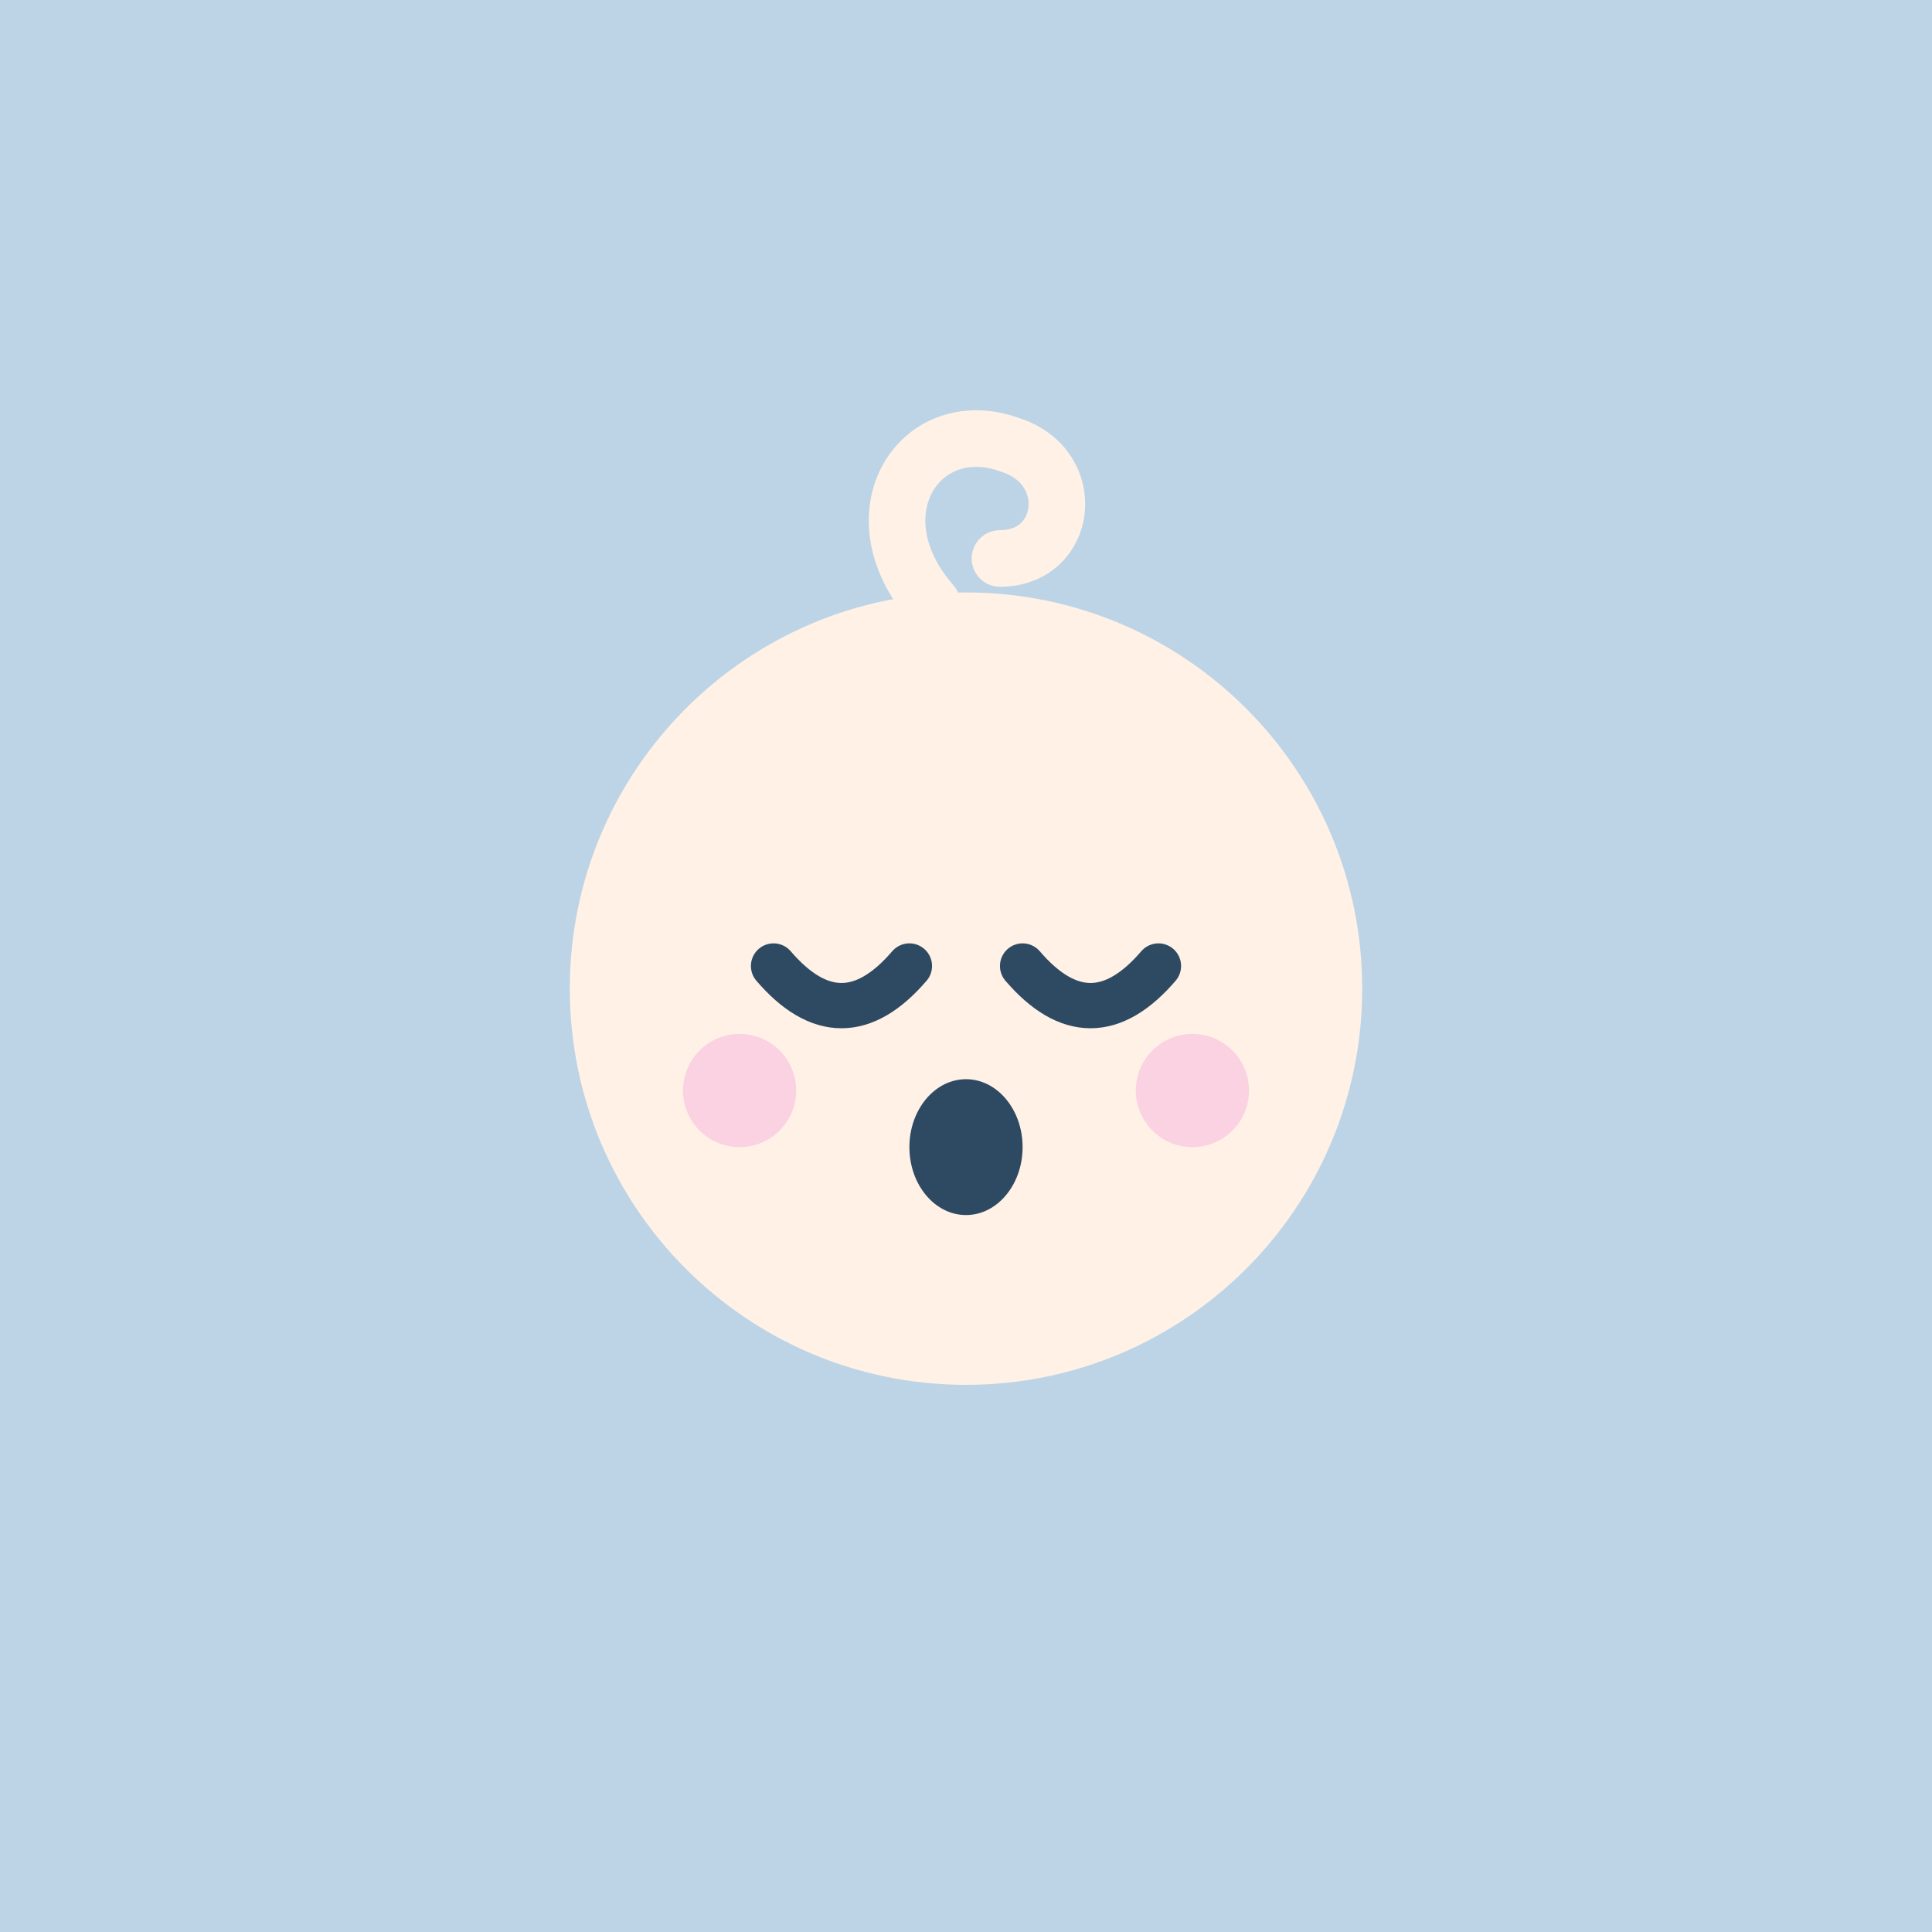
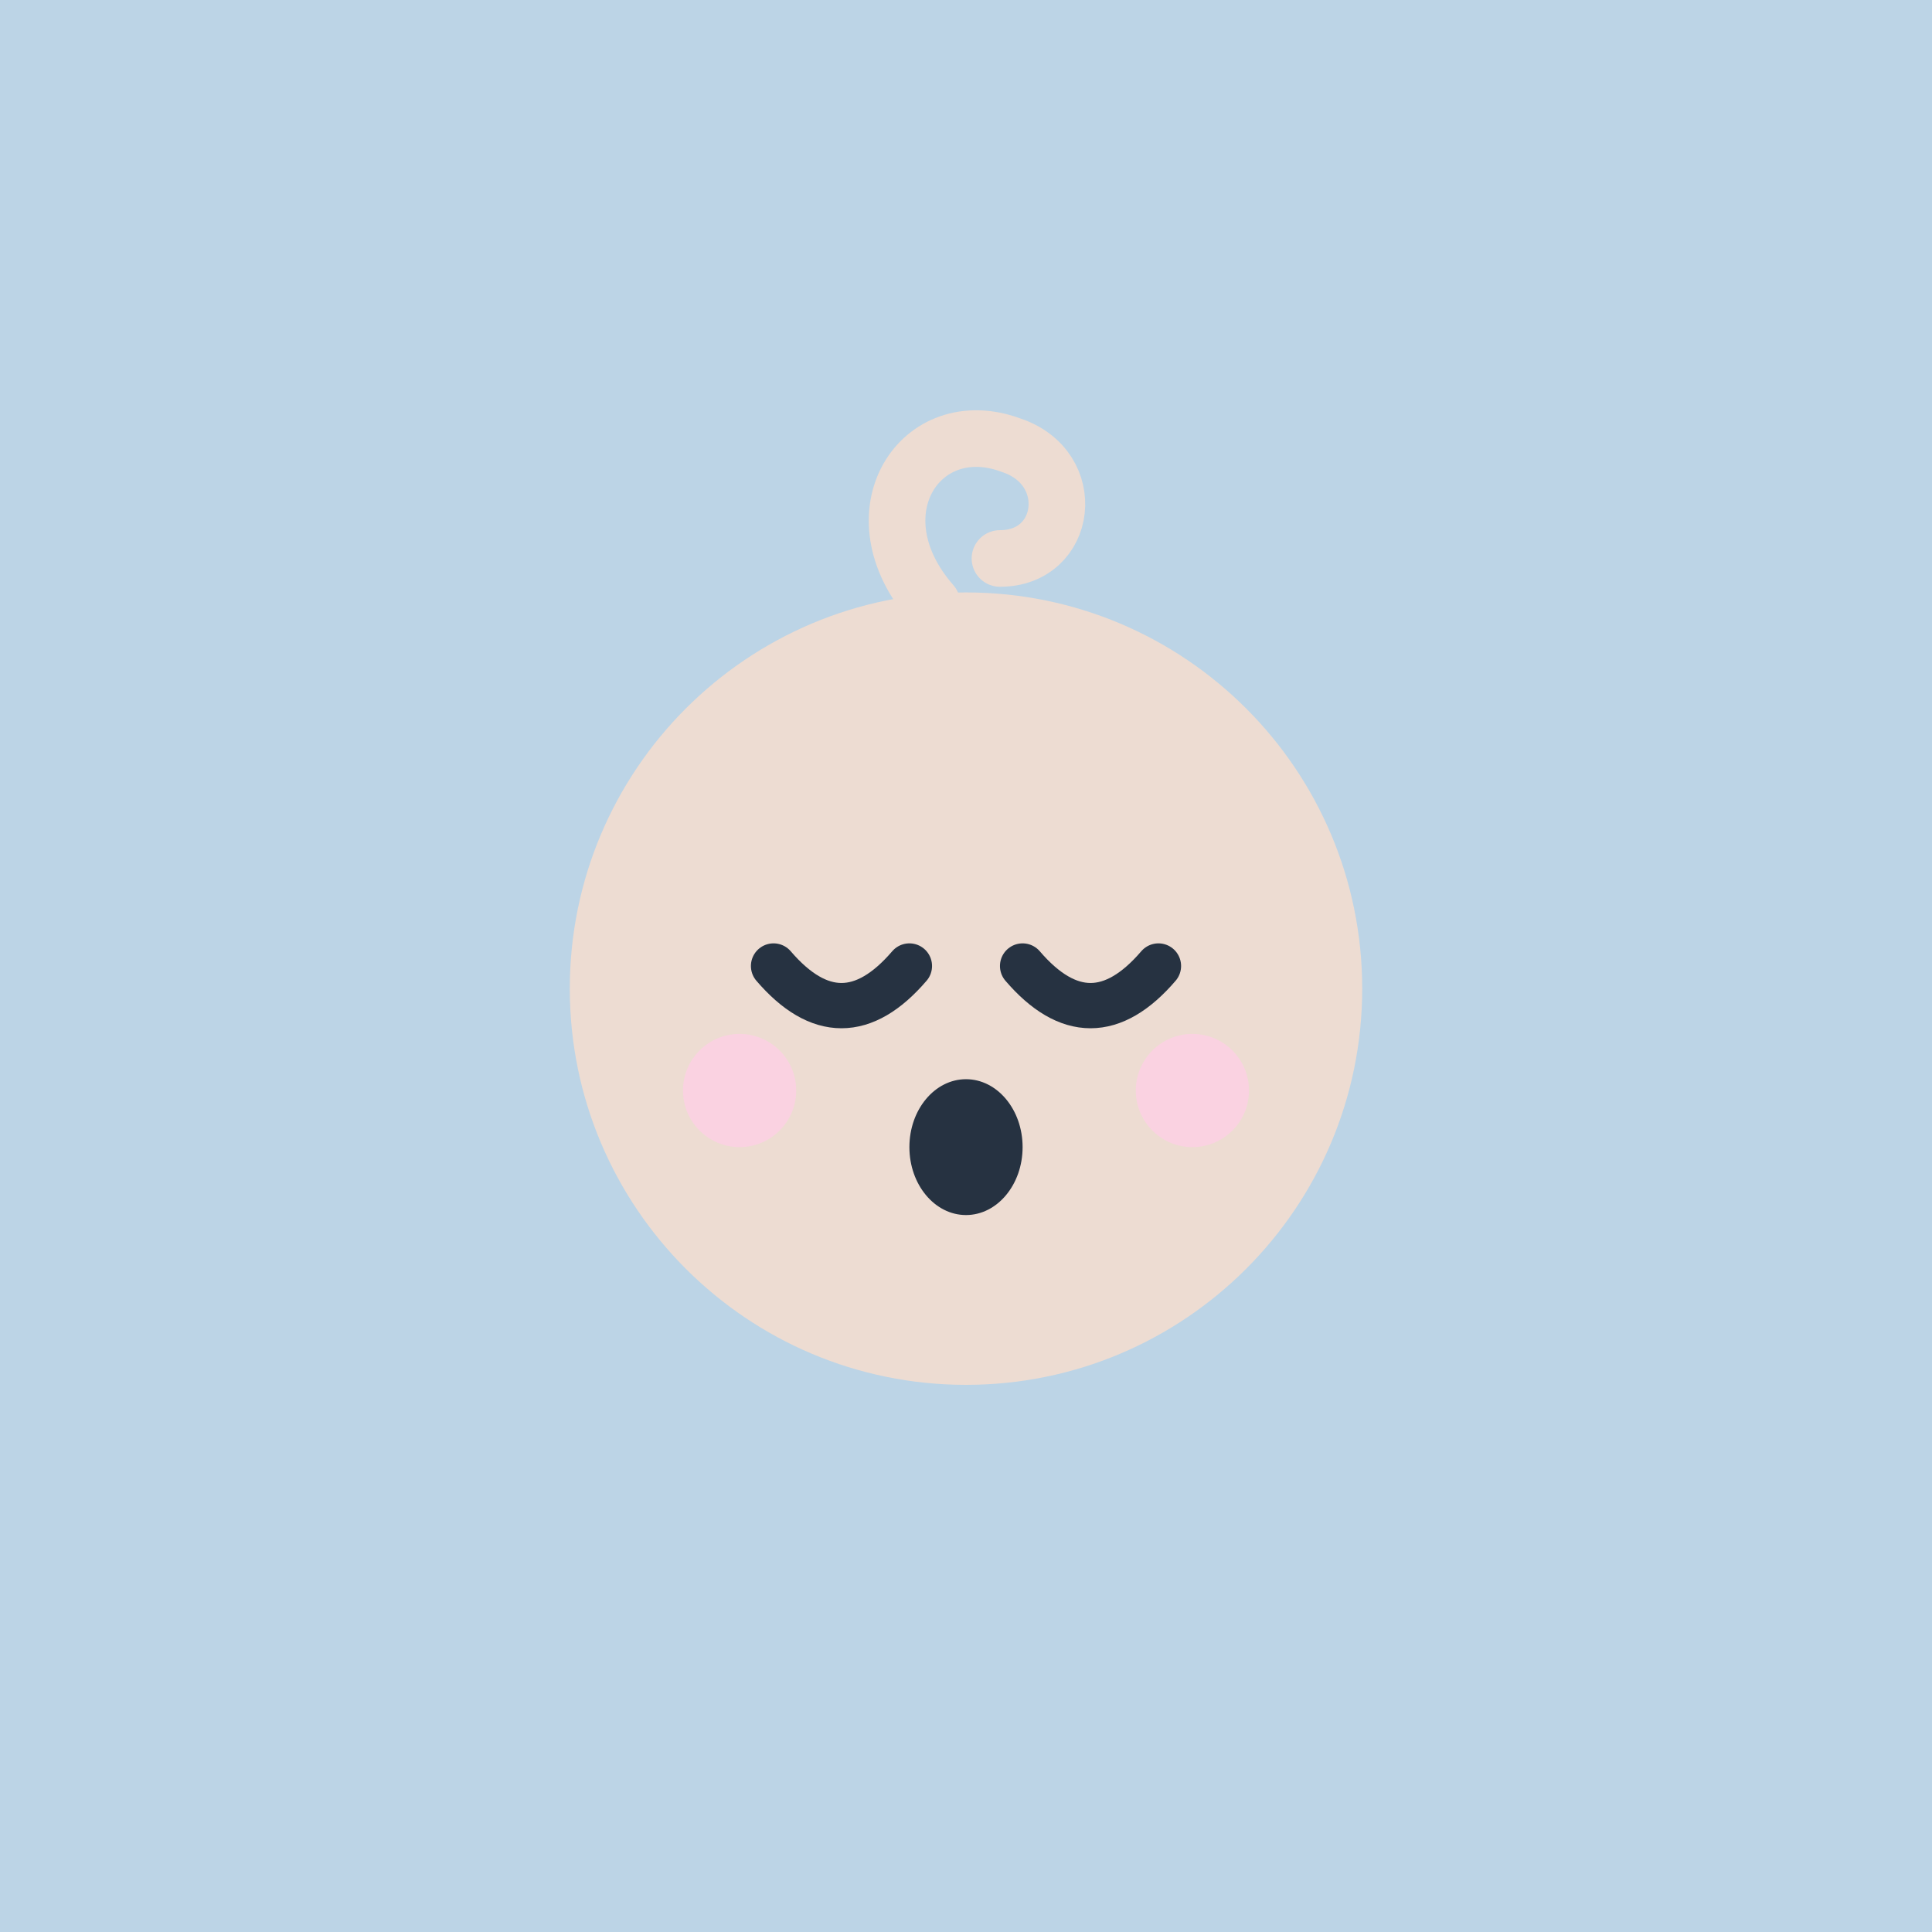
<svg xmlns="http://www.w3.org/2000/svg" viewBox="0 0 1024 1024" width="1024" height="1024">
  <rect width="1024" height="1024" fill="#BCD4E6" />
  <g transform="translate(212 182) scale(6)">
-     <path d="M47 23C40 15 46 6 54 9C60 11 59 19 53 19" fill="none" stroke="#FFF1E6" stroke-width="5" stroke-linecap="round" />
-     <circle cx="50" cy="57" r="35" fill="#FFF1E6" />
-     <path d="M33 55Q39 62 45 55M55 55Q61 62 67 55" fill="none" stroke="#2E4A62" stroke-width="4" stroke-linecap="round" />
-     <ellipse cx="50" cy="71" rx="5" ry="6" fill="#2E4A62" />
+     <path d="M47 23C40 15 46 6 54 9C60 11 59 19 53 19" fill="none" stroke="#EDDCD2" stroke-width="5" stroke-linecap="round" />
+     <circle cx="50" cy="57" r="35" fill="#EDDCD2" />
+     <path d="M33 55Q39 62 45 55M55 55Q61 62 67 55" fill="none" stroke="#263241" stroke-width="4" stroke-linecap="round" />
+     <ellipse cx="50" cy="71" rx="5" ry="6" fill="#263241" />
    <circle cx="30" cy="66" r="5" fill="#FAD2E1" />
    <circle cx="70" cy="66" r="5" fill="#FAD2E1" />
  </g>
</svg>
